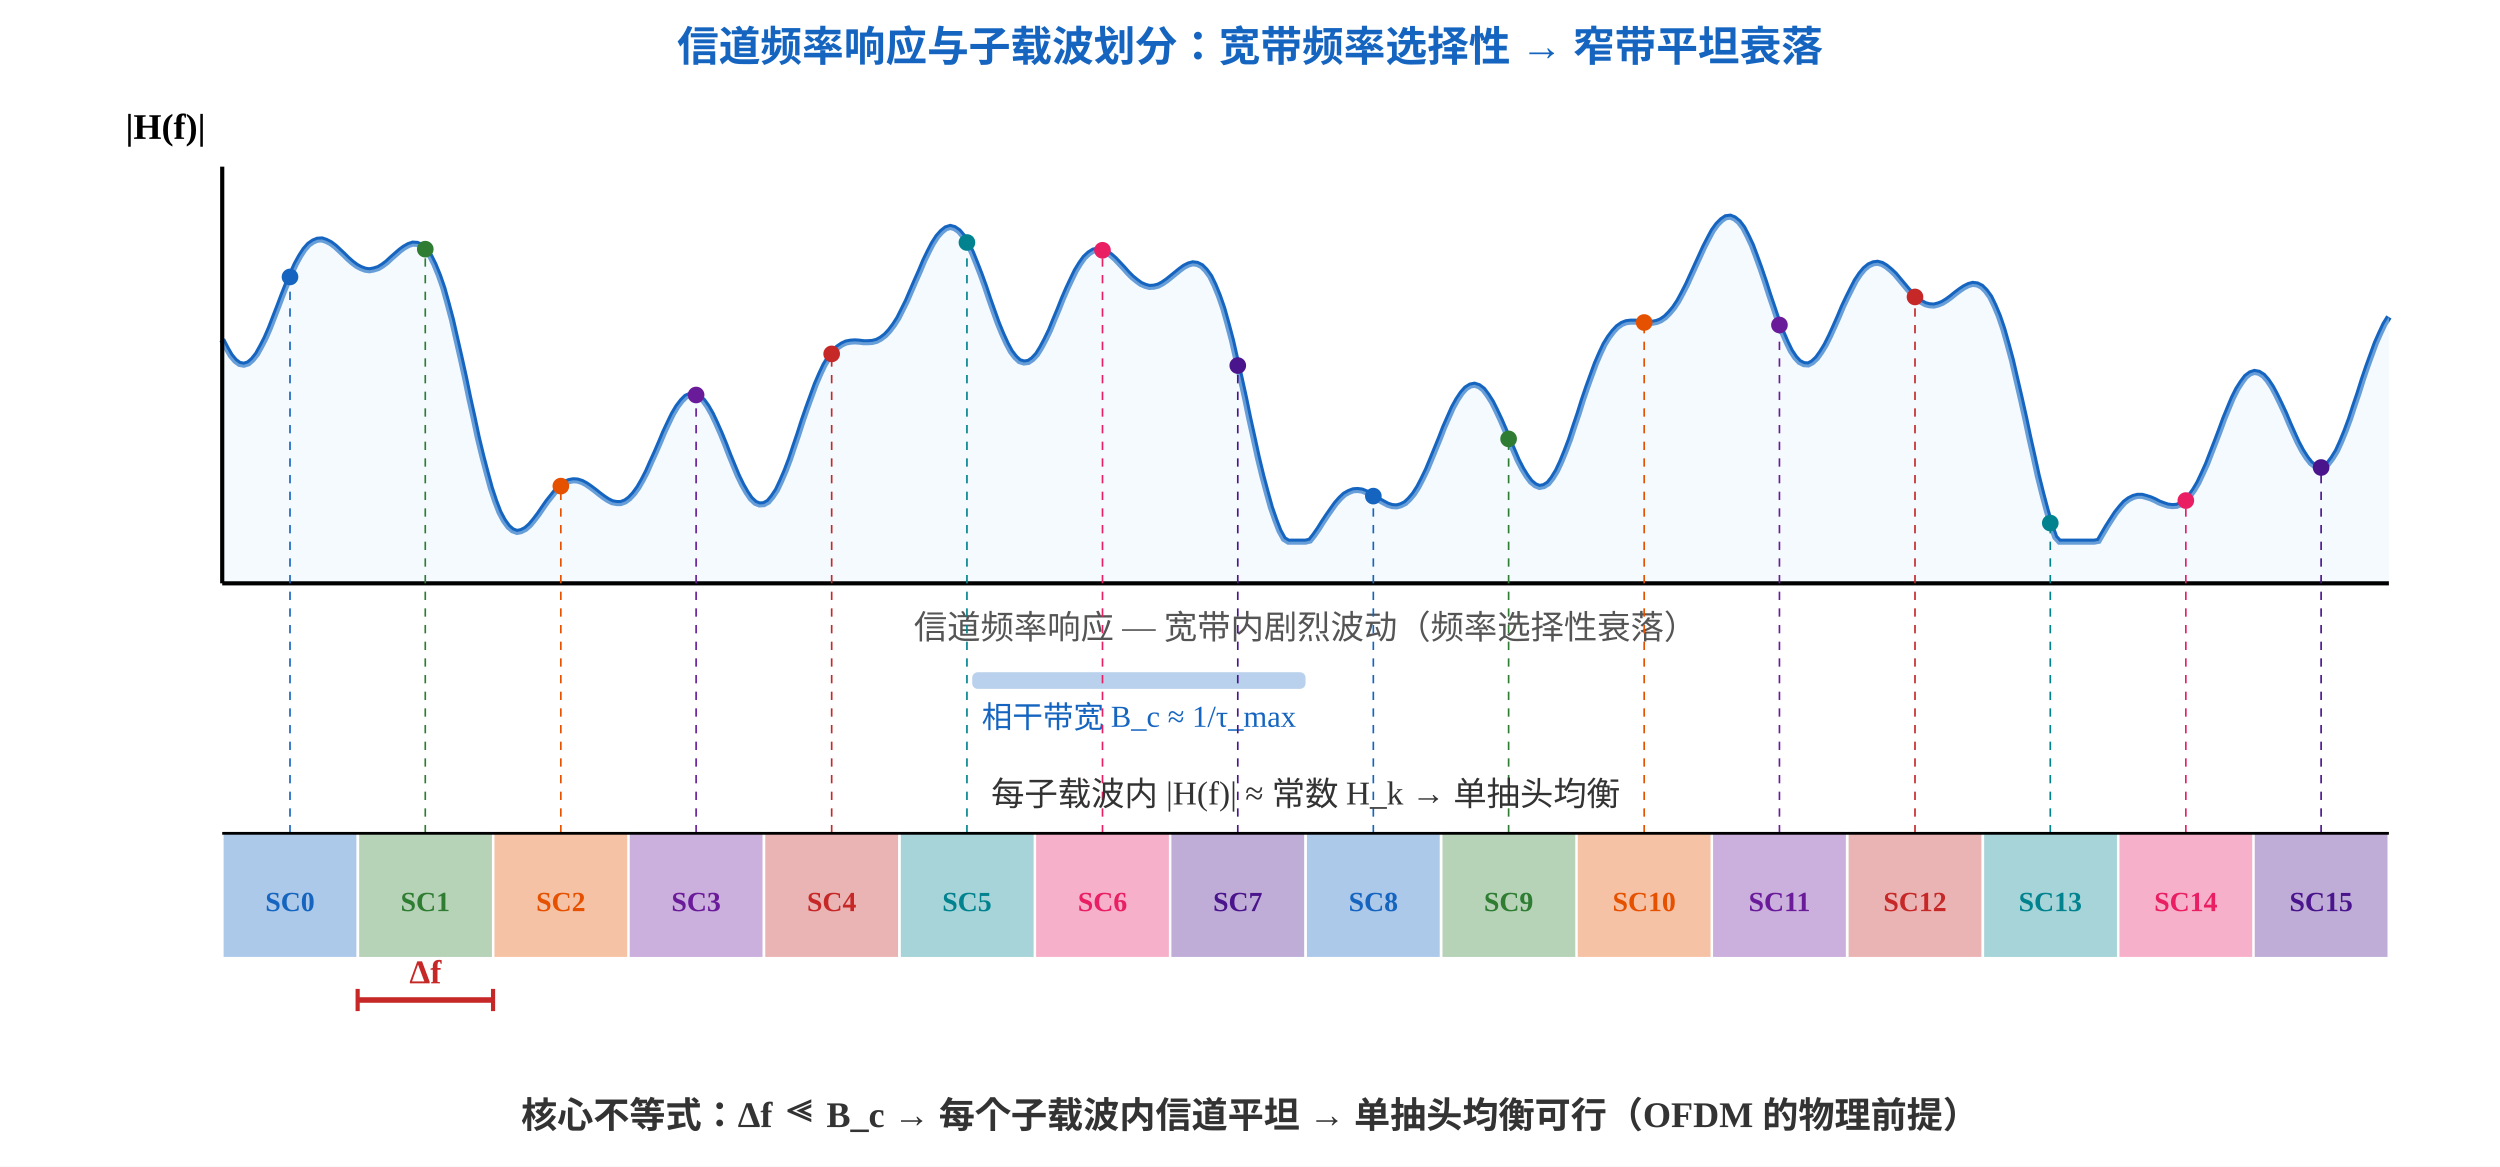
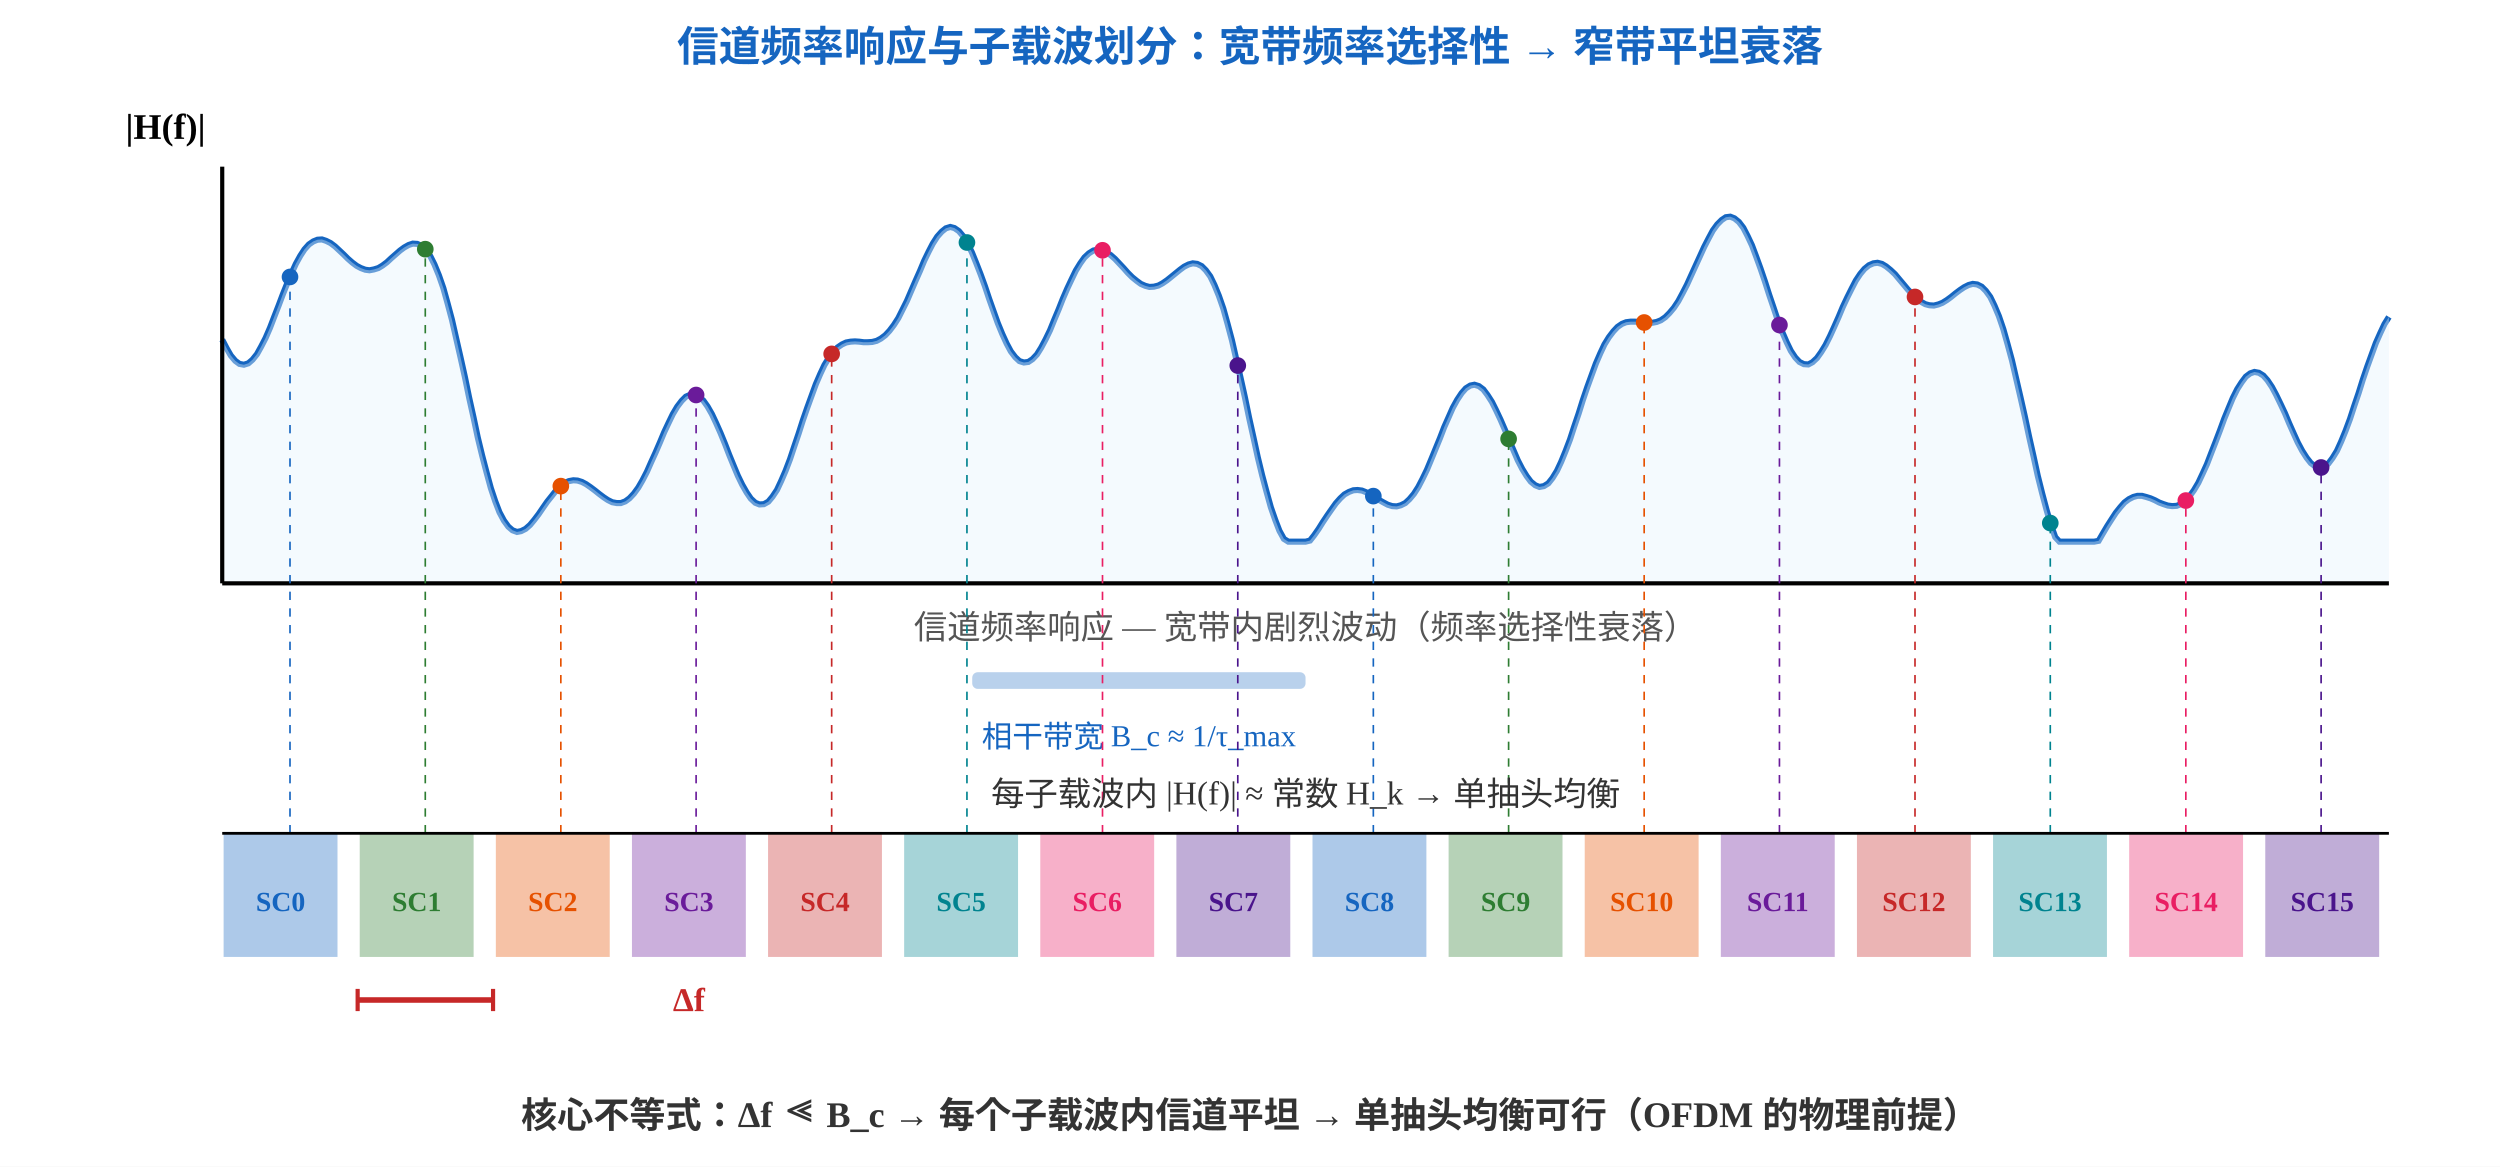
<svg xmlns="http://www.w3.org/2000/svg" width="900" height="420" viewBox="0 0 900 420">
  <rect width="900" height="420" fill="white" />
  <text x="450.0" y="22" text-anchor="middle" font-size="15" fill="#1565c0" font-weight="bold">信道频率响应与子载波划分：宽带频率选择性 → 窄带平坦衰落</text>
  <path d="M80.0,122.3 L81.6,125.4 L83.1,128.0 L84.7,129.9 L86.2,131.0 L87.8,131.3 L89.4,130.8 L90.9,129.5 L92.5,127.5 L94.0,124.8 L95.6,121.7 L97.2,118.0 L98.7,114.1 L100.3,110.0 L101.8,106.0 L103.4,102.0 L105.0,98.3 L106.5,95.0 L108.1,92.1 L109.6,89.8 L111.2,88.0 L112.8,86.9 L114.3,86.3 L115.9,86.2 L117.4,86.7 L119.0,87.5 L120.6,88.7 L122.1,90.1 L123.7,91.6 L125.2,93.1 L126.8,94.5 L128.4,95.7 L129.9,96.5 L131.5,97.1 L133.0,97.3 L134.6,97.0 L136.2,96.5 L137.7,95.6 L139.3,94.4 L140.8,93.0 L142.4,91.6 L144.0,90.2 L145.5,89.1 L147.1,88.2 L148.6,87.7 L150.2,87.8 L151.8,88.5 L153.3,90.0 L154.9,92.2 L156.4,95.2 L158.0,99.1 L159.6,103.7 L161.1,109.1 L162.7,115.1 L164.2,121.7 L165.8,128.7 L167.4,135.9 L168.9,143.2 L170.5,150.4 L172.0,157.5 L173.6,164.1 L175.2,170.2 L176.7,175.7 L178.3,180.5 L179.8,184.4 L181.4,187.4 L183.0,189.6 L184.5,190.9 L186.1,191.5 L187.6,191.2 L189.2,190.4 L190.8,189.0 L192.3,187.2 L193.9,185.1 L195.4,182.9 L197.0,180.6 L198.6,178.6 L200.1,176.7 L201.7,175.1 L203.2,173.9 L204.8,173.2 L206.4,172.9 L207.9,173.0 L209.5,173.5 L211.0,174.3 L212.6,175.4 L214.2,176.6 L215.7,177.8 L217.3,179.0 L218.8,180.0 L220.4,180.8 L222.0,181.1 L223.5,181.1 L225.1,180.5 L226.6,179.4 L228.2,177.7 L229.8,175.5 L231.3,172.9 L232.9,169.8 L234.4,166.4 L236.0,162.9 L237.6,159.2 L239.1,155.6 L240.7,152.2 L242.2,149.1 L243.8,146.4 L245.4,144.3 L246.9,142.8 L248.5,142.1 L250.0,142.0 L251.6,142.8 L253.2,144.2 L254.7,146.3 L256.3,149.1 L257.8,152.3 L259.4,155.9 L261.0,159.8 L262.5,163.7 L264.1,167.6 L265.6,171.2 L267.2,174.5 L268.8,177.3 L270.3,179.5 L271.9,181.0 L273.4,181.6 L275.0,181.5 L276.6,180.6 L278.1,178.8 L279.7,176.4 L281.2,173.2 L282.8,169.5 L284.4,165.3 L285.9,160.8 L287.5,156.1 L289.0,151.4 L290.6,146.8 L292.2,142.4 L293.7,138.3 L295.3,134.6 L296.8,131.4 L298.4,128.8 L300.0,126.7 L301.5,125.1 L303.1,124.0 L304.6,123.3 L306.2,123.0 L307.8,122.9 L309.3,123.0 L310.9,123.2 L312.4,123.2 L314.0,123.1 L315.6,122.7 L317.1,121.9 L318.7,120.7 L320.2,119.1 L321.8,117.0 L323.4,114.5 L324.9,111.5 L326.5,108.3 L328.0,104.8 L329.6,101.1 L331.2,97.5 L332.7,93.9 L334.3,90.6 L335.8,87.7 L337.4,85.2 L339.0,83.4 L340.5,82.2 L342.1,81.7 L343.6,82.1 L345.2,83.2 L346.8,85.1 L348.3,87.6 L349.9,90.9 L351.4,94.6 L353.0,98.7 L354.6,103.1 L356.1,107.6 L357.7,112.1 L359.2,116.3 L360.8,120.2 L362.4,123.7 L363.9,126.5 L365.5,128.6 L367.0,130.0 L368.6,130.5 L370.2,130.3 L371.7,129.3 L373.3,127.6 L374.8,125.2 L376.4,122.2 L378.0,118.9 L379.5,115.2 L381.1,111.4 L382.6,107.6 L384.2,103.9 L385.8,100.5 L387.3,97.4 L388.9,94.8 L390.4,92.7 L392.0,91.2 L393.6,90.2 L395.1,89.9 L396.7,90.1 L398.2,90.8 L399.8,91.8 L401.4,93.2 L402.9,94.8 L404.5,96.5 L406.0,98.2 L407.6,99.8 L409.2,101.1 L410.7,102.2 L412.3,102.9 L413.8,103.3 L415.4,103.2 L417.0,102.8 L418.5,102.0 L420.1,100.9 L421.6,99.7 L423.2,98.4 L424.8,97.1 L426.3,96.0 L427.9,95.2 L429.4,94.8 L431.0,95.0 L432.6,95.8 L434.1,97.3 L435.7,99.5 L437.2,102.6 L438.8,106.5 L440.4,111.1 L441.9,116.5 L443.5,122.5 L445.0,129.1 L446.6,136.0 L448.2,143.2 L449.7,150.5 L451.3,157.7 L452.8,164.6 L454.4,171.2 L456.0,177.2 L457.5,182.6 L459.1,187.2 L460.6,191.1 L462.2,194.0 L463.8,195.0 L465.3,195.0 L466.9,195.0 L468.4,195.0 L470.0,195.0 L471.6,194.6 L473.1,192.7 L474.7,190.4 L476.2,188.0 L477.8,185.6 L479.4,183.3 L480.9,181.2 L482.5,179.4 L484.0,178.0 L485.6,177.1 L487.2,176.5 L488.7,176.4 L490.3,176.6 L491.8,177.2 L493.4,178.0 L495.0,179.0 L496.5,180.0 L498.1,180.9 L499.6,181.7 L501.2,182.2 L502.8,182.3 L504.3,181.9 L505.9,181.1 L507.4,179.7 L509.0,177.8 L510.6,175.3 L512.1,172.4 L513.7,169.1 L515.2,165.5 L516.8,161.6 L518.4,157.7 L519.9,153.8 L521.5,150.2 L523.0,146.8 L524.6,143.9 L526.2,141.5 L527.7,139.8 L529.3,138.8 L530.8,138.5 L532.4,139.0 L534.0,140.2 L535.5,142.2 L537.1,144.7 L538.6,147.7 L540.2,151.1 L541.8,154.8 L543.3,158.5 L544.9,162.2 L546.4,165.7 L548.0,168.8 L549.6,171.4 L551.1,173.4 L552.7,174.7 L554.2,175.3 L555.8,175.0 L557.4,174.0 L558.9,172.1 L560.5,169.5 L562.0,166.3 L563.6,162.4 L565.2,158.2 L566.7,153.6 L568.3,148.9 L569.8,144.1 L571.4,139.4 L573.0,135.0 L574.5,130.9 L576.1,127.2 L577.6,124.0 L579.2,121.4 L580.8,119.3 L582.3,117.7 L583.9,116.6 L585.4,116.0 L587.0,115.8 L588.6,115.8 L590.1,115.9 L591.7,116.1 L593.2,116.3 L594.8,116.2 L596.4,115.9 L597.9,115.3 L599.5,114.2 L601.0,112.7 L602.6,110.8 L604.2,108.4 L605.7,105.6 L607.3,102.5 L608.8,99.2 L610.4,95.7 L612.0,92.2 L613.5,88.9 L615.1,85.8 L616.6,83.0 L618.2,80.8 L619.8,79.2 L621.3,78.2 L622.9,78.0 L624.4,78.6 L626.0,79.9 L627.6,82.0 L629.1,84.9 L630.7,88.3 L632.2,92.3 L633.8,96.7 L635.4,101.4 L636.9,106.1 L638.5,110.8 L640.0,115.3 L641.6,119.5 L643.2,123.2 L644.7,126.3 L646.3,128.7 L647.8,130.3 L649.4,131.1 L651.0,131.2 L652.5,130.4 L654.1,128.9 L655.6,126.8 L657.2,124.2 L658.8,121.0 L660.3,117.7 L661.9,114.1 L663.4,110.5 L665.0,107.1 L666.6,103.9 L668.1,101.0 L669.7,98.6 L671.2,96.8 L672.8,95.5 L674.4,94.8 L675.9,94.6 L677.5,95.0 L679.0,95.9 L680.6,97.2 L682.2,98.7 L683.7,100.5 L685.3,102.4 L686.8,104.2 L688.4,105.9 L690.0,107.4 L691.5,108.6 L693.1,109.5 L694.6,109.9 L696.2,110.0 L697.8,109.6 L699.3,109.0 L700.9,108.0 L702.4,106.9 L704.0,105.6 L705.6,104.4 L707.1,103.4 L708.7,102.6 L710.2,102.2 L711.8,102.4 L713.4,103.2 L714.9,104.7 L716.5,106.9 L718.0,110.0 L719.6,113.8 L721.2,118.5 L722.7,123.8 L724.3,129.7 L725.8,136.2 L727.4,143.1 L729.0,150.2 L730.5,157.3 L732.1,164.4 L733.6,171.3 L735.2,177.7 L736.8,183.7 L738.3,188.9 L739.9,193.4 L741.4,195.0 L743.0,195.0 L744.6,195.0 L746.1,195.0 L747.7,195.0 L749.2,195.0 L750.8,195.0 L752.4,195.0 L753.9,195.0 L755.5,194.7 L757.0,192.1 L758.6,189.4 L760.2,186.9 L761.7,184.6 L763.3,182.6 L764.8,180.9 L766.4,179.7 L768.0,178.9 L769.5,178.5 L771.1,178.5 L772.6,178.9 L774.2,179.4 L775.8,180.1 L777.3,180.9 L778.9,181.5 L780.4,182.0 L782.0,182.2 L783.6,182.1 L785.1,181.5 L786.7,180.4 L788.2,178.7 L789.8,176.5 L791.4,173.8 L792.9,170.6 L794.5,167.1 L796.0,163.2 L797.6,159.1 L799.2,154.9 L800.7,150.8 L802.3,146.9 L803.8,143.3 L805.4,140.1 L807.0,137.6 L808.5,135.6 L810.1,134.4 L811.6,133.9 L813.2,134.2 L814.8,135.2 L816.3,136.9 L817.9,139.3 L819.4,142.1 L821.0,145.4 L822.6,148.8 L824.1,152.4 L825.7,156.0 L827.2,159.3 L828.8,162.3 L830.4,164.8 L831.9,166.7 L833.5,167.9 L835.0,168.3 L836.6,168.0 L838.2,166.9 L839.7,164.9 L841.3,162.3 L842.8,159.0 L844.4,155.1 L846.0,150.8 L847.5,146.2 L849.1,141.5 L850.6,136.7 L852.2,132.0 L853.8,127.6 L855.3,123.5 L856.9,119.9 L858.4,116.7 L860.0,114.1" fill="none" stroke="#1565c0" stroke-width="2.2" />
  <path d="M80.0,122.3 L81.6,125.4 L83.1,128.0 L84.7,129.9 L86.2,131.0 L87.8,131.3 L89.4,130.8 L90.9,129.5 L92.5,127.5 L94.0,124.8 L95.6,121.7 L97.2,118.0 L98.7,114.1 L100.3,110.0 L101.8,106.0 L103.4,102.0 L105.0,98.3 L106.5,95.0 L108.1,92.1 L109.6,89.8 L111.2,88.0 L112.8,86.9 L114.3,86.3 L115.9,86.2 L117.4,86.7 L119.0,87.5 L120.6,88.7 L122.1,90.1 L123.7,91.6 L125.2,93.1 L126.8,94.5 L128.4,95.7 L129.9,96.5 L131.5,97.1 L133.0,97.3 L134.6,97.0 L136.2,96.5 L137.7,95.6 L139.3,94.4 L140.8,93.0 L142.4,91.6 L144.0,90.2 L145.5,89.1 L147.1,88.2 L148.6,87.7 L150.2,87.8 L151.8,88.5 L153.3,90.0 L154.9,92.2 L156.4,95.2 L158.0,99.1 L159.6,103.7 L161.1,109.1 L162.7,115.1 L164.2,121.7 L165.8,128.7 L167.4,135.9 L168.9,143.2 L170.5,150.4 L172.0,157.5 L173.6,164.1 L175.2,170.2 L176.7,175.7 L178.3,180.5 L179.8,184.4 L181.4,187.4 L183.0,189.6 L184.5,190.9 L186.1,191.5 L187.6,191.2 L189.2,190.4 L190.8,189.0 L192.3,187.2 L193.9,185.1 L195.4,182.9 L197.0,180.6 L198.6,178.6 L200.1,176.7 L201.7,175.1 L203.2,173.9 L204.8,173.2 L206.4,172.9 L207.9,173.0 L209.5,173.5 L211.0,174.3 L212.6,175.4 L214.2,176.6 L215.7,177.8 L217.3,179.0 L218.8,180.0 L220.4,180.8 L222.0,181.1 L223.5,181.1 L225.1,180.5 L226.6,179.4 L228.2,177.7 L229.8,175.5 L231.3,172.9 L232.9,169.8 L234.4,166.4 L236.0,162.9 L237.6,159.2 L239.1,155.6 L240.7,152.2 L242.2,149.1 L243.8,146.4 L245.4,144.3 L246.9,142.8 L248.5,142.1 L250.0,142.0 L251.6,142.8 L253.2,144.2 L254.7,146.3 L256.3,149.1 L257.8,152.3 L259.4,155.9 L261.0,159.8 L262.5,163.7 L264.1,167.6 L265.6,171.2 L267.2,174.5 L268.8,177.3 L270.3,179.5 L271.9,181.0 L273.4,181.6 L275.0,181.5 L276.6,180.6 L278.1,178.8 L279.7,176.4 L281.2,173.2 L282.8,169.5 L284.4,165.3 L285.9,160.8 L287.5,156.1 L289.0,151.4 L290.6,146.8 L292.2,142.4 L293.7,138.3 L295.3,134.6 L296.8,131.4 L298.4,128.8 L300.0,126.7 L301.5,125.1 L303.1,124.0 L304.6,123.3 L306.2,123.0 L307.8,122.9 L309.3,123.0 L310.9,123.2 L312.4,123.2 L314.0,123.1 L315.6,122.7 L317.1,121.9 L318.7,120.7 L320.2,119.1 L321.8,117.0 L323.4,114.5 L324.9,111.5 L326.5,108.3 L328.0,104.8 L329.6,101.1 L331.2,97.5 L332.7,93.9 L334.3,90.6 L335.8,87.7 L337.4,85.2 L339.0,83.4 L340.5,82.2 L342.1,81.7 L343.6,82.1 L345.2,83.2 L346.8,85.1 L348.3,87.6 L349.9,90.9 L351.4,94.6 L353.0,98.7 L354.6,103.1 L356.1,107.6 L357.7,112.1 L359.2,116.3 L360.8,120.2 L362.4,123.7 L363.9,126.5 L365.5,128.6 L367.0,130.0 L368.6,130.5 L370.2,130.3 L371.7,129.3 L373.3,127.6 L374.8,125.2 L376.4,122.2 L378.0,118.9 L379.5,115.2 L381.1,111.4 L382.6,107.6 L384.2,103.9 L385.8,100.5 L387.3,97.4 L388.9,94.8 L390.4,92.7 L392.0,91.2 L393.6,90.2 L395.1,89.9 L396.7,90.1 L398.2,90.8 L399.8,91.8 L401.4,93.2 L402.9,94.8 L404.5,96.5 L406.0,98.2 L407.6,99.8 L409.2,101.1 L410.7,102.2 L412.3,102.9 L413.8,103.3 L415.4,103.2 L417.0,102.8 L418.5,102.0 L420.1,100.9 L421.6,99.7 L423.2,98.4 L424.8,97.1 L426.3,96.0 L427.9,95.2 L429.4,94.8 L431.0,95.0 L432.6,95.8 L434.1,97.3 L435.7,99.5 L437.2,102.6 L438.8,106.5 L440.4,111.1 L441.9,116.5 L443.5,122.5 L445.0,129.1 L446.6,136.0 L448.2,143.2 L449.7,150.5 L451.3,157.7 L452.8,164.6 L454.4,171.2 L456.0,177.2 L457.5,182.6 L459.1,187.2 L460.6,191.1 L462.2,194.0 L463.8,195.0 L465.3,195.0 L466.9,195.0 L468.4,195.0 L470.0,195.0 L471.6,194.6 L473.1,192.7 L474.7,190.4 L476.2,188.0 L477.8,185.6 L479.4,183.3 L480.9,181.2 L482.5,179.4 L484.0,178.0 L485.6,177.1 L487.2,176.5 L488.7,176.4 L490.3,176.6 L491.8,177.2 L493.4,178.0 L495.0,179.0 L496.5,180.0 L498.1,180.9 L499.6,181.7 L501.2,182.2 L502.8,182.3 L504.3,181.9 L505.9,181.1 L507.4,179.7 L509.0,177.8 L510.6,175.3 L512.1,172.4 L513.7,169.1 L515.2,165.5 L516.8,161.6 L518.4,157.7 L519.9,153.8 L521.5,150.2 L523.0,146.8 L524.6,143.9 L526.2,141.5 L527.7,139.8 L529.3,138.8 L530.8,138.5 L532.4,139.0 L534.0,140.2 L535.5,142.2 L537.1,144.7 L538.6,147.7 L540.2,151.1 L541.8,154.8 L543.3,158.5 L544.9,162.2 L546.4,165.7 L548.0,168.8 L549.6,171.4 L551.1,173.4 L552.7,174.7 L554.2,175.3 L555.8,175.0 L557.4,174.0 L558.9,172.1 L560.5,169.5 L562.0,166.3 L563.6,162.4 L565.2,158.2 L566.7,153.6 L568.3,148.9 L569.8,144.1 L571.4,139.4 L573.0,135.0 L574.5,130.9 L576.1,127.2 L577.6,124.0 L579.2,121.4 L580.8,119.3 L582.3,117.7 L583.9,116.6 L585.4,116.0 L587.0,115.8 L588.6,115.8 L590.1,115.9 L591.7,116.1 L593.2,116.3 L594.8,116.2 L596.4,115.9 L597.9,115.3 L599.5,114.2 L601.0,112.7 L602.6,110.8 L604.2,108.4 L605.7,105.6 L607.3,102.5 L608.8,99.2 L610.4,95.7 L612.0,92.2 L613.5,88.9 L615.1,85.8 L616.6,83.0 L618.2,80.8 L619.8,79.2 L621.3,78.2 L622.9,78.0 L624.4,78.6 L626.0,79.9 L627.6,82.0 L629.1,84.9 L630.7,88.3 L632.2,92.3 L633.8,96.7 L635.4,101.4 L636.9,106.1 L638.5,110.8 L640.0,115.3 L641.6,119.5 L643.2,123.2 L644.7,126.3 L646.3,128.7 L647.8,130.3 L649.4,131.1 L651.0,131.2 L652.5,130.4 L654.1,128.9 L655.6,126.8 L657.2,124.2 L658.8,121.0 L660.3,117.7 L661.9,114.1 L663.4,110.5 L665.0,107.1 L666.6,103.9 L668.1,101.0 L669.7,98.6 L671.2,96.8 L672.8,95.5 L674.4,94.8 L675.9,94.6 L677.5,95.0 L679.0,95.9 L680.6,97.2 L682.2,98.7 L683.7,100.5 L685.3,102.4 L686.8,104.2 L688.4,105.9 L690.0,107.4 L691.5,108.6 L693.1,109.5 L694.6,109.9 L696.2,110.0 L697.8,109.6 L699.3,109.0 L700.9,108.0 L702.4,106.9 L704.0,105.6 L705.6,104.4 L707.1,103.4 L708.7,102.6 L710.2,102.2 L711.8,102.4 L713.4,103.2 L714.9,104.7 L716.5,106.9 L718.0,110.0 L719.6,113.8 L721.2,118.5 L722.7,123.8 L724.3,129.7 L725.8,136.2 L727.4,143.1 L729.0,150.2 L730.5,157.3 L732.1,164.4 L733.6,171.3 L735.2,177.7 L736.8,183.7 L738.3,188.9 L739.9,193.4 L741.4,195.0 L743.0,195.0 L744.6,195.0 L746.1,195.0 L747.7,195.0 L749.2,195.0 L750.8,195.0 L752.4,195.0 L753.9,195.0 L755.5,194.7 L757.0,192.1 L758.6,189.4 L760.2,186.9 L761.7,184.6 L763.3,182.6 L764.8,180.9 L766.4,179.7 L768.0,178.9 L769.5,178.5 L771.1,178.5 L772.6,178.9 L774.2,179.4 L775.8,180.1 L777.3,180.9 L778.9,181.5 L780.4,182.0 L782.0,182.2 L783.6,182.1 L785.1,181.5 L786.7,180.4 L788.2,178.7 L789.8,176.5 L791.4,173.8 L792.9,170.6 L794.5,167.1 L796.0,163.2 L797.6,159.1 L799.2,154.9 L800.7,150.8 L802.3,146.9 L803.8,143.3 L805.4,140.1 L807.0,137.6 L808.5,135.6 L810.1,134.4 L811.6,133.9 L813.2,134.2 L814.8,135.2 L816.3,136.9 L817.9,139.3 L819.4,142.1 L821.0,145.4 L822.6,148.8 L824.1,152.4 L825.7,156.0 L827.2,159.3 L828.8,162.3 L830.4,164.8 L831.9,166.7 L833.5,167.9 L835.0,168.3 L836.6,168.0 L838.2,166.9 L839.7,164.9 L841.3,162.3 L842.8,159.0 L844.4,155.1 L846.0,150.8 L847.5,146.2 L849.1,141.5 L850.6,136.7 L852.2,132.0 L853.8,127.6 L855.3,123.5 L856.9,119.9 L858.4,116.7 L860.0,114.1 L860.0,210 L80.0,210 Z" fill="#e3f2fd" opacity="0.4" />
  <line x1="80" y1="210" x2="860" y2="210" stroke="black" stroke-width="1.5" />
  <line x1="80" y1="60" x2="80" y2="210" stroke="black" stroke-width="1.5" />
  <text x="74" y="50" text-anchor="end" font-size="13" fill="black" font-weight="bold">|H(f)|</text>
  <text x="470.0" y="230" text-anchor="middle" font-size="12" fill="#555">信道频率响应 — 宽带内剧烈波动（频率选择性衰落）</text>
  <rect x="350" y="242" width="120" height="6" fill="#1565c0" opacity="0.3" rx="2" />
-   <text x="410.0" y="262" text-anchor="middle" font-size="11" fill="#1565c0">相干带宽 B_c ≈ 1/τ_max</text>
-   <rect x="81.0" y="300" width="46.8" height="44" fill="#1565c0" opacity="0.35" stroke="#1565c0" stroke-width="1" />
-   <text x="104.4" y="328" text-anchor="middle" font-size="10" fill="#1565c0" font-weight="bold">SC0</text>
+   <text x="410.0" y="269" text-anchor="middle" font-size="11" fill="#1565c0">相干带宽 B_c ≈ 1/τ_max</text>
+   <rect x="81" y="300" width="40" height="44" fill="#1565c0" opacity="0.35" stroke="#1565c0" stroke-width="1" />
+   <text x="101" y="328" text-anchor="middle" font-size="10" fill="#1565c0" font-weight="bold">SC0</text>
  <line x1="104.4" y1="300" x2="104.4" y2="99.7" stroke="#1565c0" stroke-width="0.6" stroke-dasharray="3,3" />
  <circle cx="104.4" cy="99.7" r="3" fill="#1565c0" />
-   <rect x="129.8" y="300" width="46.8" height="44" fill="#2e7d32" opacity="0.35" stroke="#2e7d32" stroke-width="1" />
-   <text x="153.1" y="328" text-anchor="middle" font-size="10" fill="#2e7d32" font-weight="bold">SC1</text>
+   <rect x="130" y="300" width="40" height="44" fill="#2e7d32" opacity="0.35" stroke="#2e7d32" stroke-width="1" />
+   <text x="150" y="328" text-anchor="middle" font-size="10" fill="#2e7d32" font-weight="bold">SC1</text>
  <line x1="153.1" y1="300" x2="153.1" y2="89.7" stroke="#2e7d32" stroke-width="0.6" stroke-dasharray="3,3" />
  <circle cx="153.1" cy="89.7" r="3" fill="#2e7d32" />
-   <rect x="178.5" y="300" width="46.8" height="44" fill="#e65100" opacity="0.35" stroke="#e65100" stroke-width="1" />
-   <text x="201.9" y="328" text-anchor="middle" font-size="10" fill="#e65100" font-weight="bold">SC2</text>
+   <rect x="179" y="300" width="40" height="44" fill="#e65100" opacity="0.35" stroke="#e65100" stroke-width="1" />
+   <text x="199" y="328" text-anchor="middle" font-size="10" fill="#e65100" font-weight="bold">SC2</text>
  <line x1="201.9" y1="300" x2="201.9" y2="175.0" stroke="#e65100" stroke-width="0.6" stroke-dasharray="3,3" />
  <circle cx="201.9" cy="175.0" r="3" fill="#e65100" />
-   <rect x="227.2" y="300" width="46.8" height="44" fill="#6a1b9a" opacity="0.35" stroke="#6a1b9a" stroke-width="1" />
-   <text x="250.6" y="328" text-anchor="middle" font-size="10" fill="#6a1b9a" font-weight="bold">SC3</text>
+   <rect x="228" y="300" width="40" height="44" fill="#6a1b9a" opacity="0.35" stroke="#6a1b9a" stroke-width="1" />
+   <text x="248" y="328" text-anchor="middle" font-size="10" fill="#6a1b9a" font-weight="bold">SC3</text>
  <line x1="250.6" y1="300" x2="250.6" y2="142.2" stroke="#6a1b9a" stroke-width="0.6" stroke-dasharray="3,3" />
  <circle cx="250.6" cy="142.2" r="3" fill="#6a1b9a" />
-   <rect x="276.0" y="300" width="46.8" height="44" fill="#c62828" opacity="0.35" stroke="#c62828" stroke-width="1" />
-   <text x="299.4" y="328" text-anchor="middle" font-size="10" fill="#c62828" font-weight="bold">SC4</text>
+   <rect x="277" y="300" width="40" height="44" fill="#c62828" opacity="0.35" stroke="#c62828" stroke-width="1" />
+   <text x="297" y="328" text-anchor="middle" font-size="10" fill="#c62828" font-weight="bold">SC4</text>
  <line x1="299.4" y1="300" x2="299.4" y2="127.4" stroke="#c62828" stroke-width="0.6" stroke-dasharray="3,3" />
  <circle cx="299.4" cy="127.4" r="3" fill="#c62828" />
-   <rect x="324.8" y="300" width="46.8" height="44" fill="#00838f" opacity="0.35" stroke="#00838f" stroke-width="1" />
-   <text x="348.1" y="328" text-anchor="middle" font-size="10" fill="#00838f" font-weight="bold">SC5</text>
+   <rect x="326" y="300" width="40" height="44" fill="#00838f" opacity="0.35" stroke="#00838f" stroke-width="1" />
+   <text x="346" y="328" text-anchor="middle" font-size="10" fill="#00838f" font-weight="bold">SC5</text>
  <line x1="348.1" y1="300" x2="348.1" y2="87.3" stroke="#00838f" stroke-width="0.6" stroke-dasharray="3,3" />
  <circle cx="348.1" cy="87.3" r="3" fill="#00838f" />
-   <rect x="373.5" y="300" width="46.8" height="44" fill="#e91e63" opacity="0.35" stroke="#e91e63" stroke-width="1" />
-   <text x="396.9" y="328" text-anchor="middle" font-size="10" fill="#e91e63" font-weight="bold">SC6</text>
+   <rect x="375" y="300" width="40" height="44" fill="#e91e63" opacity="0.35" stroke="#e91e63" stroke-width="1" />
+   <text x="395" y="328" text-anchor="middle" font-size="10" fill="#e91e63" font-weight="bold">SC6</text>
  <line x1="396.9" y1="300" x2="396.9" y2="90.1" stroke="#e91e63" stroke-width="0.6" stroke-dasharray="3,3" />
  <circle cx="396.9" cy="90.1" r="3" fill="#e91e63" />
-   <rect x="422.2" y="300" width="46.8" height="44" fill="#4a148c" opacity="0.35" stroke="#4a148c" stroke-width="1" />
-   <text x="445.6" y="328" text-anchor="middle" font-size="10" fill="#4a148c" font-weight="bold">SC7</text>
+   <rect x="424" y="300" width="40" height="44" fill="#4a148c" opacity="0.35" stroke="#4a148c" stroke-width="1" />
+   <text x="444" y="328" text-anchor="middle" font-size="10" fill="#4a148c" font-weight="bold">SC7</text>
  <line x1="445.6" y1="300" x2="445.6" y2="131.6" stroke="#4a148c" stroke-width="0.6" stroke-dasharray="3,3" />
  <circle cx="445.6" cy="131.6" r="3" fill="#4a148c" />
-   <rect x="471.0" y="300" width="46.8" height="44" fill="#1565c0" opacity="0.35" stroke="#1565c0" stroke-width="1" />
-   <text x="494.4" y="328" text-anchor="middle" font-size="10" fill="#1565c0" font-weight="bold">SC8</text>
+   <rect x="473" y="300" width="40" height="44" fill="#1565c0" opacity="0.35" stroke="#1565c0" stroke-width="1" />
+   <text x="493" y="328" text-anchor="middle" font-size="10" fill="#1565c0" font-weight="bold">SC8</text>
  <line x1="494.4" y1="300" x2="494.4" y2="178.6" stroke="#1565c0" stroke-width="0.6" stroke-dasharray="3,3" />
  <circle cx="494.4" cy="178.6" r="3" fill="#1565c0" />
-   <rect x="519.8" y="300" width="46.8" height="44" fill="#2e7d32" opacity="0.35" stroke="#2e7d32" stroke-width="1" />
-   <text x="543.1" y="328" text-anchor="middle" font-size="10" fill="#2e7d32" font-weight="bold">SC9</text>
+   <rect x="522" y="300" width="40" height="44" fill="#2e7d32" opacity="0.35" stroke="#2e7d32" stroke-width="1" />
+   <text x="542" y="328" text-anchor="middle" font-size="10" fill="#2e7d32" font-weight="bold">SC9</text>
  <line x1="543.1" y1="300" x2="543.1" y2="158.0" stroke="#2e7d32" stroke-width="0.6" stroke-dasharray="3,3" />
  <circle cx="543.1" cy="158.0" r="3" fill="#2e7d32" />
-   <rect x="568.5" y="300" width="46.8" height="44" fill="#e65100" opacity="0.35" stroke="#e65100" stroke-width="1" />
-   <text x="591.9" y="328" text-anchor="middle" font-size="10" fill="#e65100" font-weight="bold">SC10</text>
+   <rect x="571" y="300" width="40" height="44" fill="#e65100" opacity="0.35" stroke="#e65100" stroke-width="1" />
+   <text x="591" y="328" text-anchor="middle" font-size="10" fill="#e65100" font-weight="bold">SC10</text>
  <line x1="591.9" y1="300" x2="591.9" y2="116.1" stroke="#e65100" stroke-width="0.6" stroke-dasharray="3,3" />
  <circle cx="591.9" cy="116.1" r="3" fill="#e65100" />
-   <rect x="617.2" y="300" width="46.8" height="44" fill="#6a1b9a" opacity="0.35" stroke="#6a1b9a" stroke-width="1" />
-   <text x="640.6" y="328" text-anchor="middle" font-size="10" fill="#6a1b9a" font-weight="bold">SC11</text>
+   <rect x="620" y="300" width="40" height="44" fill="#6a1b9a" opacity="0.35" stroke="#6a1b9a" stroke-width="1" />
+   <text x="640" y="328" text-anchor="middle" font-size="10" fill="#6a1b9a" font-weight="bold">SC11</text>
  <line x1="640.6" y1="300" x2="640.6" y2="117.0" stroke="#6a1b9a" stroke-width="0.6" stroke-dasharray="3,3" />
  <circle cx="640.6" cy="117.0" r="3" fill="#6a1b9a" />
-   <rect x="666.0" y="300" width="46.8" height="44" fill="#c62828" opacity="0.35" stroke="#c62828" stroke-width="1" />
-   <text x="689.4" y="328" text-anchor="middle" font-size="10" fill="#c62828" font-weight="bold">SC12</text>
+   <rect x="669" y="300" width="40" height="44" fill="#c62828" opacity="0.35" stroke="#c62828" stroke-width="1" />
+   <text x="689" y="328" text-anchor="middle" font-size="10" fill="#c62828" font-weight="bold">SC12</text>
  <line x1="689.4" y1="300" x2="689.4" y2="106.9" stroke="#c62828" stroke-width="0.6" stroke-dasharray="3,3" />
  <circle cx="689.4" cy="106.9" r="3" fill="#c62828" />
-   <rect x="714.8" y="300" width="46.8" height="44" fill="#00838f" opacity="0.35" stroke="#00838f" stroke-width="1" />
-   <text x="738.1" y="328" text-anchor="middle" font-size="10" fill="#00838f" font-weight="bold">SC13</text>
+   <rect x="718" y="300" width="40" height="44" fill="#00838f" opacity="0.35" stroke="#00838f" stroke-width="1" />
+   <text x="738" y="328" text-anchor="middle" font-size="10" fill="#00838f" font-weight="bold">SC13</text>
  <line x1="738.1" y1="300" x2="738.1" y2="188.3" stroke="#00838f" stroke-width="0.6" stroke-dasharray="3,3" />
  <circle cx="738.1" cy="188.3" r="3" fill="#00838f" />
-   <rect x="763.5" y="300" width="46.8" height="44" fill="#e91e63" opacity="0.35" stroke="#e91e63" stroke-width="1" />
-   <text x="786.9" y="328" text-anchor="middle" font-size="10" fill="#e91e63" font-weight="bold">SC14</text>
+   <rect x="767" y="300" width="40" height="44" fill="#e91e63" opacity="0.35" stroke="#e91e63" stroke-width="1" />
+   <text x="787" y="328" text-anchor="middle" font-size="10" fill="#e91e63" font-weight="bold">SC14</text>
  <line x1="786.9" y1="300" x2="786.9" y2="180.2" stroke="#e91e63" stroke-width="0.6" stroke-dasharray="3,3" />
  <circle cx="786.9" cy="180.2" r="3" fill="#e91e63" />
-   <rect x="812.2" y="300" width="46.8" height="44" fill="#4a148c" opacity="0.35" stroke="#4a148c" stroke-width="1" />
-   <text x="835.6" y="328" text-anchor="middle" font-size="10" fill="#4a148c" font-weight="bold">SC15</text>
+   <rect x="816" y="300" width="40" height="44" fill="#4a148c" opacity="0.35" stroke="#4a148c" stroke-width="1" />
+   <text x="836" y="328" text-anchor="middle" font-size="10" fill="#4a148c" font-weight="bold">SC15</text>
  <line x1="835.6" y1="300" x2="835.6" y2="168.3" stroke="#4a148c" stroke-width="0.6" stroke-dasharray="3,3" />
  <circle cx="835.6" cy="168.3" r="3" fill="#4a148c" />
  <line x1="80" y1="300" x2="860" y2="300" stroke="black" stroke-width="1" />
  <text x="470.0" y="290" text-anchor="middle" font-size="12" fill="#333">每子载波内 |H(f)| ≈ 常数 H_k → 单抽头均衡</text>
  <line x1="128.75" y1="360" x2="177.5" y2="360" stroke="#c62828" stroke-width="2" />
  <line x1="128.75" y1="356" x2="128.75" y2="364" stroke="#c62828" stroke-width="1.5" />
  <line x1="177.5" y1="356" x2="177.5" y2="364" stroke="#c62828" stroke-width="1.5" />
-   <text x="153.125" y="354" text-anchor="middle" font-size="12" fill="#c62828" font-weight="bold">Δf</text>
+   <text x="248" y="364" text-anchor="middle" font-size="12" fill="#c62828" font-weight="bold">Δf</text>
  <text x="450.0" y="406" text-anchor="middle" font-size="13" fill="#333" font-weight="bold">核心不等式：Δf ≪ B_c → 每个子载波内信道平坦 → 单抽头均衡可行（OFDM 的物理前提）</text>
</svg>
